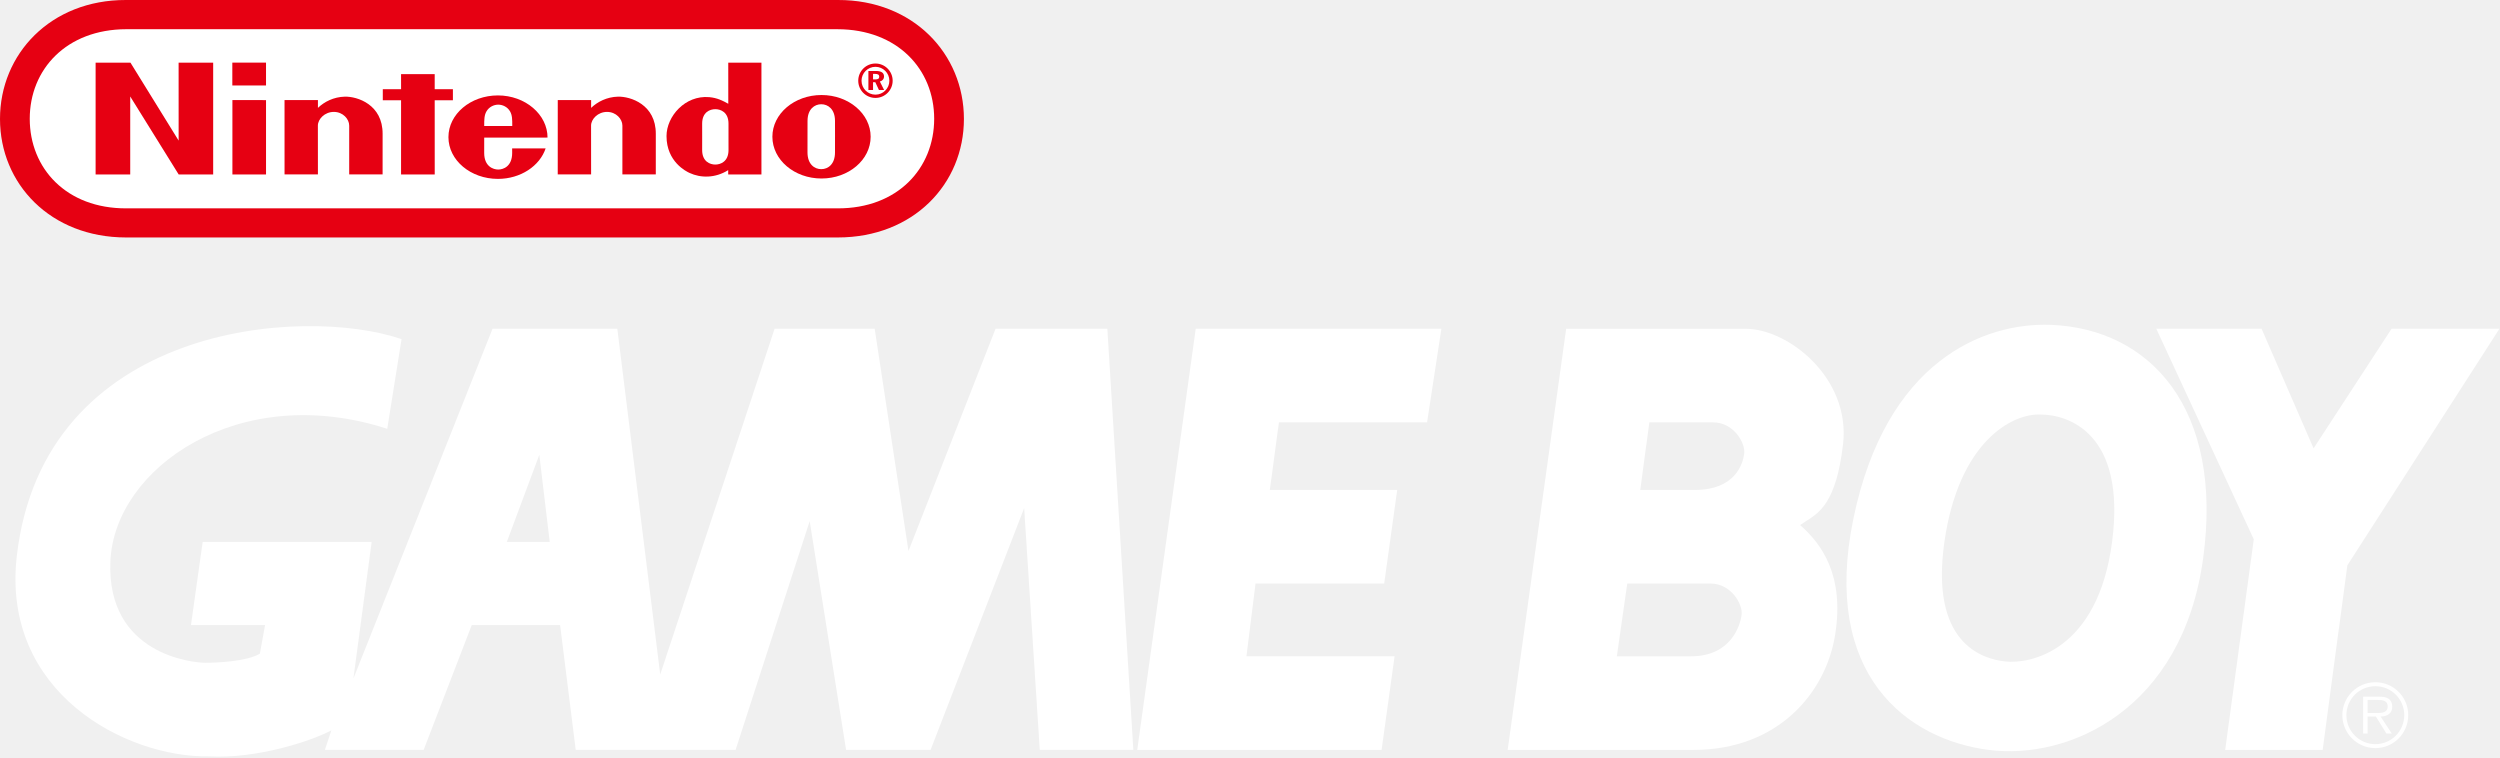
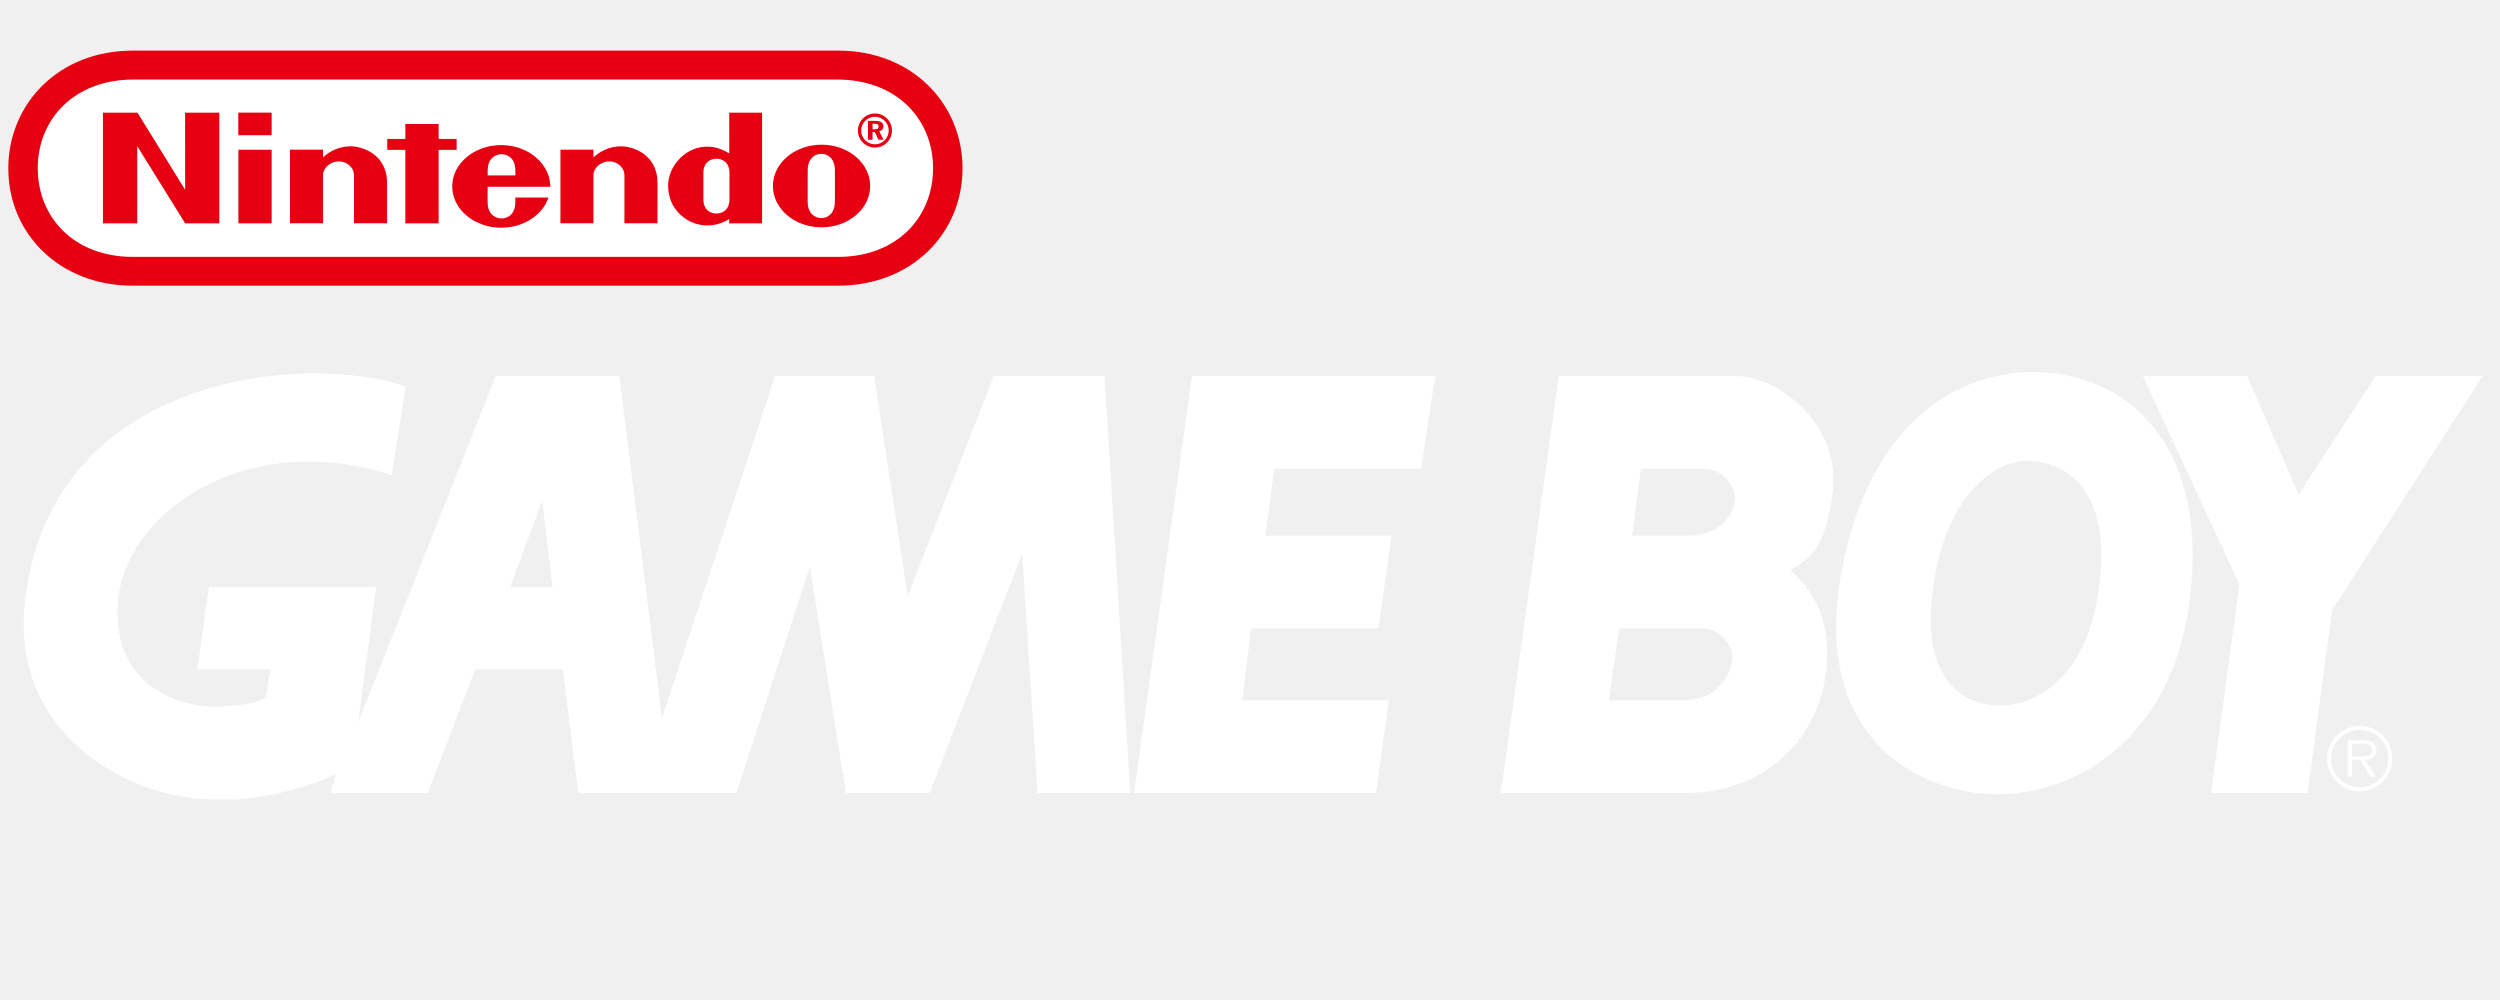
- <svg xmlns="http://www.w3.org/2000/svg" width="485" height="147" viewBox="0 0 485 147" fill="none">
-   <path d="M24.458 46.068C9.797 46.063 0 35.673 0 23.075C0 10.477 9.819 -0.032 24.436 7.41949e-05H162.564C177.181 -0.032 187 10.477 187 23.075C187 35.673 177.203 46.063 162.542 46.068H24.458Z" fill="#E60012" />
-   <path d="M24.503 5.667C12.896 5.689 5.771 13.447 5.771 23.045C5.771 32.641 12.851 40.464 24.503 40.421H162.497C174.149 40.461 181.231 32.641 181.231 23.045C181.231 13.45 174.107 5.692 162.5 5.669L24.503 5.667Z" fill="white" />
-   <path fill-rule="evenodd" clip-rule="evenodd" d="M166.5 15.66C166.5 13.817 167.995 12.322 169.838 12.322C171.68 12.322 173.175 13.817 173.175 15.66C173.175 17.503 171.68 18.997 169.838 18.997C167.995 18.997 166.5 17.503 166.5 15.66ZM169.837 18.362C171.327 18.362 172.537 17.152 172.537 15.662C172.537 14.17 171.327 12.963 169.837 12.963C168.347 12.963 167.138 14.172 167.138 15.662C167.138 17.152 168.347 18.362 169.837 18.362Z" fill="#E60012" />
-   <path fill-rule="evenodd" clip-rule="evenodd" d="M171.499 14.833C171.499 14.125 170.975 13.768 169.92 13.768H168.469V17.465H169.371V15.95H169.81L170.518 17.465H171.519L170.692 15.814C171.196 15.687 171.499 15.32 171.499 14.833ZM169.81 15.409H169.371V14.334H169.766C170.307 14.334 170.573 14.5 170.573 14.885C170.573 15.253 170.324 15.409 169.81 15.409Z" fill="#E60012" />
-   <path fill-rule="evenodd" clip-rule="evenodd" d="M99.361 29.668C99.361 28.859 99.356 28.794 99.356 28.794L105.852 28.789C104.717 32.194 101 34.705 96.599 34.705C91.295 34.705 86.996 31.081 86.996 26.609C86.996 22.136 91.295 18.511 96.599 18.511C101.904 18.511 106.222 22.216 106.222 26.688C106.222 26.696 93.937 26.691 93.937 26.691C93.937 26.691 93.932 28.879 93.932 29.668C93.932 32.306 95.698 32.892 96.661 32.892C97.625 32.892 99.361 32.306 99.361 29.668ZM94.369 21.617C93.954 22.337 93.927 23.182 93.937 24.446L99.378 24.448C99.388 23.184 99.371 22.34 98.956 21.617C98.447 20.729 97.511 20.307 96.662 20.301C96.663 20.301 96.663 20.301 96.664 20.301H96.661C96.662 20.301 96.662 20.301 96.662 20.301C95.814 20.307 94.878 20.729 94.369 21.617Z" fill="#E60012" />
-   <path d="M119.875 18.752C122.314 18.682 127.261 20.279 127.226 25.988C127.221 27.001 127.224 33.835 127.224 33.835H120.744C120.744 33.835 120.744 25.265 120.744 24.364C120.744 23.107 119.543 21.709 117.764 21.709C115.989 21.709 114.668 23.107 114.668 24.364C114.668 24.98 114.675 33.835 114.675 33.835H108.201L108.206 19.415L114.678 19.41C114.678 19.41 114.67 20.57 114.678 20.927C115.924 19.738 117.722 18.814 119.875 18.752L119.875 18.752Z" fill="#E60012" />
-   <path d="M66.876 18.752C69.315 18.682 74.261 20.279 74.227 25.988C74.222 27.001 74.224 33.835 74.224 33.835H67.745C67.745 33.835 67.745 25.265 67.745 24.364C67.745 23.107 66.543 21.709 64.765 21.709C62.989 21.709 61.668 23.107 61.668 24.364C61.668 24.98 61.676 33.835 61.676 33.835H55.202L55.199 19.415L61.678 19.41C61.678 19.41 61.671 20.57 61.678 20.927C62.925 19.738 64.72 18.814 66.876 18.752L66.876 18.752Z" fill="#E60012" />
-   <path fill-rule="evenodd" clip-rule="evenodd" d="M147.719 12.153H141.282H141.282C141.282 12.153 141.282 16.795 141.287 20.132C140.244 19.546 139.144 18.983 137.597 18.846C132.896 18.434 129.305 22.591 129.305 26.398C129.305 31.416 133.176 33.274 133.765 33.547C135.958 34.57 138.774 34.573 141.269 33.006C141.269 33.14 141.272 33.84 141.272 33.84H147.719V12.153ZM141.329 23.979V26.557H141.329C141.329 26.557 141.332 28.188 141.332 29.115C141.332 31.342 139.789 31.926 138.774 31.926C137.738 31.926 136.218 31.342 136.218 29.115C136.218 28.347 136.221 26.549 136.221 26.549C136.221 26.549 136.218 24.719 136.218 23.979C136.218 21.749 137.738 21.18 138.776 21.18C139.789 21.18 141.329 21.749 141.329 23.979Z" fill="#E60012" />
-   <path fill-rule="evenodd" clip-rule="evenodd" d="M149.842 26.532C149.842 22.059 154.108 18.434 159.373 18.434C164.637 18.434 168.904 22.059 168.904 26.532C168.904 31.005 164.637 34.63 159.373 34.63C154.111 34.63 149.842 31.005 149.842 26.532ZM161.99 29.569C161.99 28.695 161.993 26.515 161.993 26.515L161.995 26.522C161.989 26.052 161.99 24.895 161.99 24.009C161.99 23.806 161.99 23.616 161.99 23.453C161.99 21.163 160.627 20.222 159.326 20.222C158.027 20.222 156.661 21.163 156.661 23.453C156.661 24.327 156.656 26.46 156.656 26.46C156.656 26.46 156.654 28.695 156.654 29.569C156.654 31.869 158.017 32.817 159.326 32.817C160.632 32.817 161.99 31.869 161.99 29.569Z" fill="#E60012" />
-   <path d="M45.072 16.581V12.148H51.608V16.581H45.072Z" fill="#E60012" />
-   <path d="M45.087 33.84V19.417L51.609 19.42V33.84L45.087 33.84Z" fill="#E60012" />
-   <path d="M77.805 33.84L77.808 19.447H74.262V17.306L77.81 17.304L77.805 14.383H84.332V17.302H87.863V19.447H84.332L84.337 33.84L77.805 33.84Z" fill="#E60012" />
-   <path d="M18.548 33.84L18.55 12.153H25.308L34.655 27.277L34.65 12.153H41.355V33.84H34.66L25.263 18.717V33.84H18.548Z" fill="#E60012" />
-   <path d="M418.322 63.779H438.746L448.835 86.982L463.964 63.779H484.887L455.386 109.675L450.596 145.484H431.685L437.233 104.626L418.322 63.779Z" fill="white" />
-   <path d="M268.028 145.484L270.55 127.32H241.808L243.572 113.205H268.533L271.058 95.049H246.347L248.113 81.934H276.853L279.629 63.779H231.972L220.624 145.484H268.028Z" fill="white" />
-   <path fill-rule="evenodd" clip-rule="evenodd" d="M108.662 121.269H91.516L82.188 145.477H63.023L64.282 141.693C60.501 143.711 49.909 147.243 40.578 146.738C24.441 146.988 0.233 134.379 3.258 107.903C8.4 62.905 58.735 59.236 77.901 65.791L75.125 83.19C46.379 73.861 22.171 90.755 21.415 108.91C20.66 127.067 37.553 128.579 39.823 128.579C42.092 128.579 47.891 128.326 50.413 126.815L51.423 121.268H37.048L39.319 105.129H72.1L68.569 131.605L95.551 63.776H119.759L128.082 130.851L150.271 63.776H169.687L176.244 106.894L193.138 63.776H214.825L219.869 145.477H201.714L198.687 98.575L180.532 145.477H164.141L157.079 101.096L142.705 145.477H111.69L108.662 121.269ZM104.627 88.237L98.323 105.13H106.646L104.627 88.237Z" fill="white" />
-   <path fill-rule="evenodd" clip-rule="evenodd" d="M359.564 100.597C365.868 70.083 384.78 62.518 397.894 63.023C417.056 63.781 431.433 79.16 427.397 108.412C423.363 137.663 401.425 147.497 385.788 145.48C370.154 143.463 353.261 131.107 359.564 100.597ZM409.743 105.133C412.518 83.954 401.171 80.423 395.876 80.423C390.325 80.17 379.987 85.718 377.214 105.133C374.44 124.551 384.273 127.826 389.066 128.331C393.857 128.837 406.969 126.315 409.743 105.133Z" fill="white" />
-   <path fill-rule="evenodd" clip-rule="evenodd" d="M303.836 63.782L292.489 145.482L328.548 145.481C344.939 145.481 354.269 134.388 356.036 123.038C357.8 111.691 353.514 105.638 349.225 101.858C349.588 101.595 349.971 101.353 350.368 101.103C353.01 99.437 356.233 97.406 357.548 86.224C359.06 73.364 346.958 63.782 338.634 63.782H303.836ZM318.207 95.05H328.799C336.617 95.05 338.13 90.006 338.379 87.99C338.632 85.972 336.364 81.937 332.33 81.937H319.974L318.207 95.05ZM313.669 127.325H328.044C335.858 127.325 337.624 121.275 337.874 119.256C338.128 117.239 335.858 113.206 331.824 113.206H315.688L313.669 127.325Z" fill="white" />
-   <path d="M460.825 133.123C457.714 133.123 455.202 135.631 455.202 138.727C455.202 141.856 457.712 144.366 460.825 144.366C463.92 144.366 466.428 141.856 466.428 138.727C466.426 135.63 463.916 133.123 460.825 133.123V132.352C464.351 132.352 467.198 135.213 467.198 138.727C467.198 142.274 464.351 145.134 460.825 145.134C457.277 145.133 454.417 142.274 454.417 138.727C454.417 135.212 457.277 132.353 460.825 132.353V133.123V133.123Z" fill="white" />
-   <path d="M459.312 135.793H461.354C462.242 135.793 463.209 135.925 463.209 137.031C463.209 138.485 461.655 138.32 460.65 138.32L459.312 138.318V139.006H460.921L462.961 142.302H463.998L461.839 139.006C463.111 138.973 464.097 138.455 464.097 137.049C464.097 136.445 463.831 135.811 463.296 135.508C462.761 135.191 462.157 135.158 461.554 135.158H458.446V142.3H459.313V135.793H459.312Z" fill="white" />
+ <svg xmlns="http://www.w3.org/2000/svg" width="500" height="200" viewBox="0 0 500 200" version="1.1" id="svg180" style="fill:none">
+   <defs id="defs184" />
+   <path d="M 26.622,57.14 C 11.659,57.135 1.661,46.531 1.661,33.674 1.661,20.817 11.682,10.092 26.599,10.125 H 167.566 c 14.917,-0.033 24.938,10.693 24.938,23.549 0,12.857 -9.998,23.461 -24.961,23.466 z" id="path140" style="fill:#e60012;stroke-width:1.021" />
+   <path d="m 26.668,15.908 c -11.846,0.023 -19.117,7.94 -19.117,17.736 0,9.793 7.226,17.776 19.117,17.733 H 167.497 c 11.891,0.041 19.119,-7.94 19.119,-17.733 0,-9.793 -7.27,-17.71 -19.116,-17.733 z" id="path142" style="fill:#ffffff;stroke-width:1.021" />
+   <path d="m 171.582,26.106 c 0,-1.881 1.526,-3.406 3.407,-3.406 1.88,0 3.406,1.526 3.406,3.406 0,1.88 -1.526,3.406 -3.406,3.406 -1.881,0 -3.407,-1.526 -3.407,-3.406 z m 3.406,2.757 c 1.521,0 2.755,-1.234 2.755,-2.755 0,-1.523 -1.235,-2.755 -2.755,-2.755 -1.521,0 -2.754,1.234 -2.754,2.755 0,1.521 1.234,2.755 2.754,2.755 z" id="path144" style="clip-rule:evenodd;fill:#e60012;fill-rule:evenodd;stroke-width:1.021" />
+   <path d="m 176.684,25.262 c 0,-0.722 -0.535,-1.087 -1.611,-1.087 h -1.481 v 3.774 h 0.921 v -1.546 h 0.448 l 0.723,1.546 h 1.022 l -0.844,-1.685 c 0.514,-0.129 0.824,-0.504 0.824,-1.001 z m -1.724,0.588 h -0.448 v -1.097 h 0.403 c 0.552,0 0.824,0.17 0.824,0.563 0,0.375 -0.254,0.535 -0.779,0.535 z" id="path146" style="clip-rule:evenodd;fill:#e60012;fill-rule:evenodd;stroke-width:1.021" />
+   <path d="m 103.063,40.403 c 0,-0.826 -0.005,-0.892 -0.005,-0.892 l 6.63,-0.005 c -1.158,3.475 -4.952,6.037 -9.443,6.037 -5.413,0 -9.8,-3.698 -9.8,-8.262 0,-4.564 4.387,-8.265 9.8,-8.265 5.414,0 9.821,3.781 9.821,8.346 0,0.008 -12.537,0.003 -12.537,0.003 0,0 -0.005,2.233 -0.005,3.039 0,2.691 1.802,3.29 2.785,3.29 0.983,0 2.755,-0.598 2.755,-3.29 z m -5.094,-8.216 c -0.423,0.735 -0.451,1.597 -0.441,2.887 l 5.553,0.003 c 0.01,-1.29 -0.007,-2.152 -0.431,-2.889 -0.519,-0.907 -1.474,-1.338 -2.34,-1.343 4.1e-4,0 9.2e-4,0 0.001,0 h -0.003 c 5.1e-4,0 9.2e-4,0 10e-4,0 -0.866,0.005 -1.821,0.436 -2.34,1.343 z" id="path148" style="clip-rule:evenodd;fill:#e60012;fill-rule:evenodd;stroke-width:1.021" />
+   <path d="m 123.999,29.262 c 2.489,-0.071 7.538,1.559 7.502,7.385 -0.005,1.034 -0.002,8.009 -0.002,8.009 h -6.613 c 0,0 0,-8.746 0,-9.666 0,-1.282 -1.226,-2.709 -3.041,-2.709 -1.811,0 -3.16,1.427 -3.16,2.709 0,0.629 0.007,9.666 0.007,9.666 h -6.607 l 0.005,-14.717 6.605,-0.005 c 0,0 -0.008,1.184 0,1.549 1.272,-1.214 3.107,-2.157 5.304,-2.22 z" id="path150" style="fill:#e60012;stroke-width:1.021" />
+   <path d="m 69.911,29.262 c 2.489,-0.071 7.537,1.559 7.502,7.385 -0.005,1.034 -0.003,8.009 -0.003,8.009 h -6.612 c 0,0 0,-8.746 0,-9.666 0,-1.282 -1.227,-2.709 -3.041,-2.709 -1.812,0 -3.16,1.427 -3.16,2.709 0,0.629 0.008,9.666 0.008,9.666 h -6.607 l -0.003,-14.717 6.612,-0.005 c 0,0 -0.008,1.184 0,1.549 1.272,-1.214 3.105,-2.157 5.305,-2.22 z" id="path152" style="fill:#e60012;stroke-width:1.021" />
+   <path d="m 152.415,22.528 h -6.569 v 0 c 0,0 0,4.737 0.005,8.143 -1.064,-0.598 -2.187,-1.173 -3.766,-1.313 -4.798,-0.421 -8.462,3.822 -8.462,7.707 0,5.122 3.951,7.018 4.552,7.296 2.238,1.044 5.112,1.047 7.658,-0.552 0,0.137 0.003,0.852 0.003,0.852 h 6.579 z m -6.521,12.069 v 2.631 0 c 0,0 0.003,1.665 0.003,2.61 0,2.273 -1.575,2.869 -2.611,2.869 -1.057,0 -2.609,-0.596 -2.609,-2.869 0,-0.783 0.003,-2.618 0.003,-2.618 0,0 -0.003,-1.868 -0.003,-2.623 0,-2.276 1.551,-2.856 2.611,-2.856 1.034,0 2.605,0.58 2.605,2.856 z" id="path154" style="clip-rule:evenodd;fill:#e60012;fill-rule:evenodd;stroke-width:1.021" />
+   <path d="m 154.582,37.202 c 0,-4.564 4.354,-8.265 9.727,-8.265 5.372,0 9.727,3.7 9.727,8.265 0,4.564 -4.355,8.265 -9.727,8.265 -5.37,0 -9.727,-3.7 -9.727,-8.265 z m 12.398,3.1 c 0,-0.892 0.003,-3.117 0.003,-3.117 l 0.002,0.008 c -0.006,-0.48 -0.005,-1.66 -0.005,-2.564 0,-0.208 0,-0.401 0,-0.568 0,-2.337 -1.391,-3.297 -2.719,-3.297 -1.326,0 -2.72,0.961 -2.72,3.297 0,0.892 -0.005,3.069 -0.005,3.069 0,0 -0.002,2.281 -0.002,3.173 0,2.347 1.391,3.315 2.727,3.315 1.333,0 2.719,-0.968 2.719,-3.315 z" id="path156" style="clip-rule:evenodd;fill:#e60012;fill-rule:evenodd;stroke-width:1.021" />
+   <path d="M 47.659,27.047 V 22.523 h 6.67 v 4.524 z" id="path158" style="fill:#e60012;stroke-width:1.021" />
+   <path d="M 47.675,44.661 V 29.941 l 6.655,0.003 v 14.717 z" id="path160" style="fill:#e60012;stroke-width:1.021" />
+   <path d="m 81.065,44.661 0.003,-14.689 h -3.619 v -2.185 l 3.622,-0.003 -0.005,-2.98 h 6.66 v 2.978 h 3.604 v 2.19 H 87.725 l 0.005,14.689 z" id="path162" style="fill:#e60012;stroke-width:1.021" />
+   <path d="m 20.59,44.66 0.003,-22.133 h 6.896 l 9.539,15.434 -0.005,-15.434 h 6.843 V 44.66 H 37.033 L 27.443,29.226 V 44.66 Z" id="path164" style="fill:#e60012;stroke-width:1.021" />
+   <path d="m 428.58,75.214 h 20.844 l 10.296,23.68 15.44,-23.68 h 21.353 l -30.107,46.839 -4.888,36.545 h -19.3 l 5.662,-41.698 z" id="path166" style="fill:#ffffff;stroke-width:1.021" />
+   <path d="m 275.197,158.598 2.574,-18.537 h -29.333 l 1.8,-14.405 h 25.474 l 2.577,-18.529 h -25.219 l 1.802,-13.385 h 29.331 l 2.833,-18.528 h -48.636 l -11.581,83.384 z" id="path168" style="fill:#ffffff;stroke-width:1.021" />
+   <path d="M 112.556,133.886 H 95.057 l -9.52,24.705 H 65.979 l 1.286,-3.862 c -3.859,2.059 -14.669,5.664 -24.191,5.149 C 26.604,160.133 1.899,147.265 4.986,120.245 10.233,74.323 61.603,70.579 81.163,77.268 l -2.833,17.757 c -29.337,-9.521 -54.042,7.72 -54.814,26.248 -0.771,18.53 16.47,20.073 18.786,20.073 2.316,0 8.234,-0.258 10.808,-1.8 l 1.031,-5.661 H 39.47 l 2.318,-16.471 h 33.455 l -3.603,27.02 27.537,-69.223 h 24.705 l 8.494,68.454 22.645,-68.454 h 19.815 l 6.692,44.005 17.241,-44.005 h 22.133 l 5.148,83.381 h -18.528 l -3.089,-47.866 -18.528,47.866 h -16.728 l -7.207,-45.293 -14.669,45.293 h -31.652 z m -4.118,-33.711 -6.433,17.24 h 8.494 z" id="path170" style="clip-rule:evenodd;fill:#ffffff;fill-rule:evenodd;stroke-width:1.021" />
+   <path d="m 368.614,112.789 c 6.434,-31.141 25.734,-38.861 39.118,-38.346 19.556,0.773 34.228,16.469 30.109,46.321 -4.117,29.852 -26.506,39.888 -42.464,37.83 -15.955,-2.058 -33.195,-14.668 -26.763,-45.805 z m 51.21,4.629 c 2.832,-21.615 -8.748,-25.218 -14.152,-25.218 -5.665,-0.258 -16.216,5.404 -19.046,25.218 -2.831,19.817 7.204,23.159 12.096,23.675 4.889,0.516 18.271,-2.057 21.102,-23.675 z" id="path172" style="clip-rule:evenodd;fill:#ffffff;fill-rule:evenodd;stroke-width:1.021" />
+   <path d="m 311.741,75.217 -11.58,83.379 36.8,-0.001 c 16.728,0 26.25,-11.321 28.053,-22.904 1.8,-11.58 -2.574,-17.758 -6.951,-21.615 0.37,-0.268 0.761,-0.515 1.166,-0.771 2.696,-1.7 5.986,-3.773 7.328,-15.185 1.543,-13.124 -10.808,-22.904 -19.303,-22.904 z m 14.666,31.911 h 10.81 c 7.979,0 9.523,-5.148 9.777,-7.204 0.258,-2.06 -2.056,-6.178 -6.173,-6.178 h -12.61 z m -4.631,32.939 h 14.67 c 7.975,0 9.777,-6.174 10.032,-8.235 0.259,-2.058 -2.057,-6.174 -6.174,-6.174 h -16.468 z" id="path174" style="clip-rule:evenodd;fill:#ffffff;fill-rule:evenodd;stroke-width:1.021" />
+   <path d="m 471.956,145.983 c -3.175,0 -5.739,2.56 -5.739,5.719 0,3.193 2.562,5.755 5.739,5.755 3.159,0 5.718,-2.562 5.718,-5.755 -0.002,-3.161 -2.564,-5.719 -5.718,-5.719 v -0.787 c 3.598,0 6.504,2.92 6.504,6.506 0,3.62 -2.906,6.539 -6.504,6.539 -3.621,-10e-4 -6.54,-2.919 -6.54,-6.539 0,-3.587 2.919,-6.505 6.54,-6.505 z" id="path176" style="fill:#ffffff;stroke-width:1.021" />
+   <path d="m 470.412,148.708 h 2.084 c 0.906,0 1.893,0.135 1.893,1.263 0,1.484 -1.586,1.315 -2.612,1.315 l -1.365,-0.002 v 0.702 h 1.642 l 2.082,3.364 h 1.058 l -2.203,-3.364 c 1.298,-0.034 2.304,-0.562 2.304,-1.997 0,-0.616 -0.271,-1.263 -0.817,-1.573 -0.546,-0.324 -1.162,-0.357 -1.778,-0.357 h -3.172 v 7.289 h 0.885 v -6.641 z" id="path178" style="fill:#ffffff;stroke-width:1.021" />
</svg>
